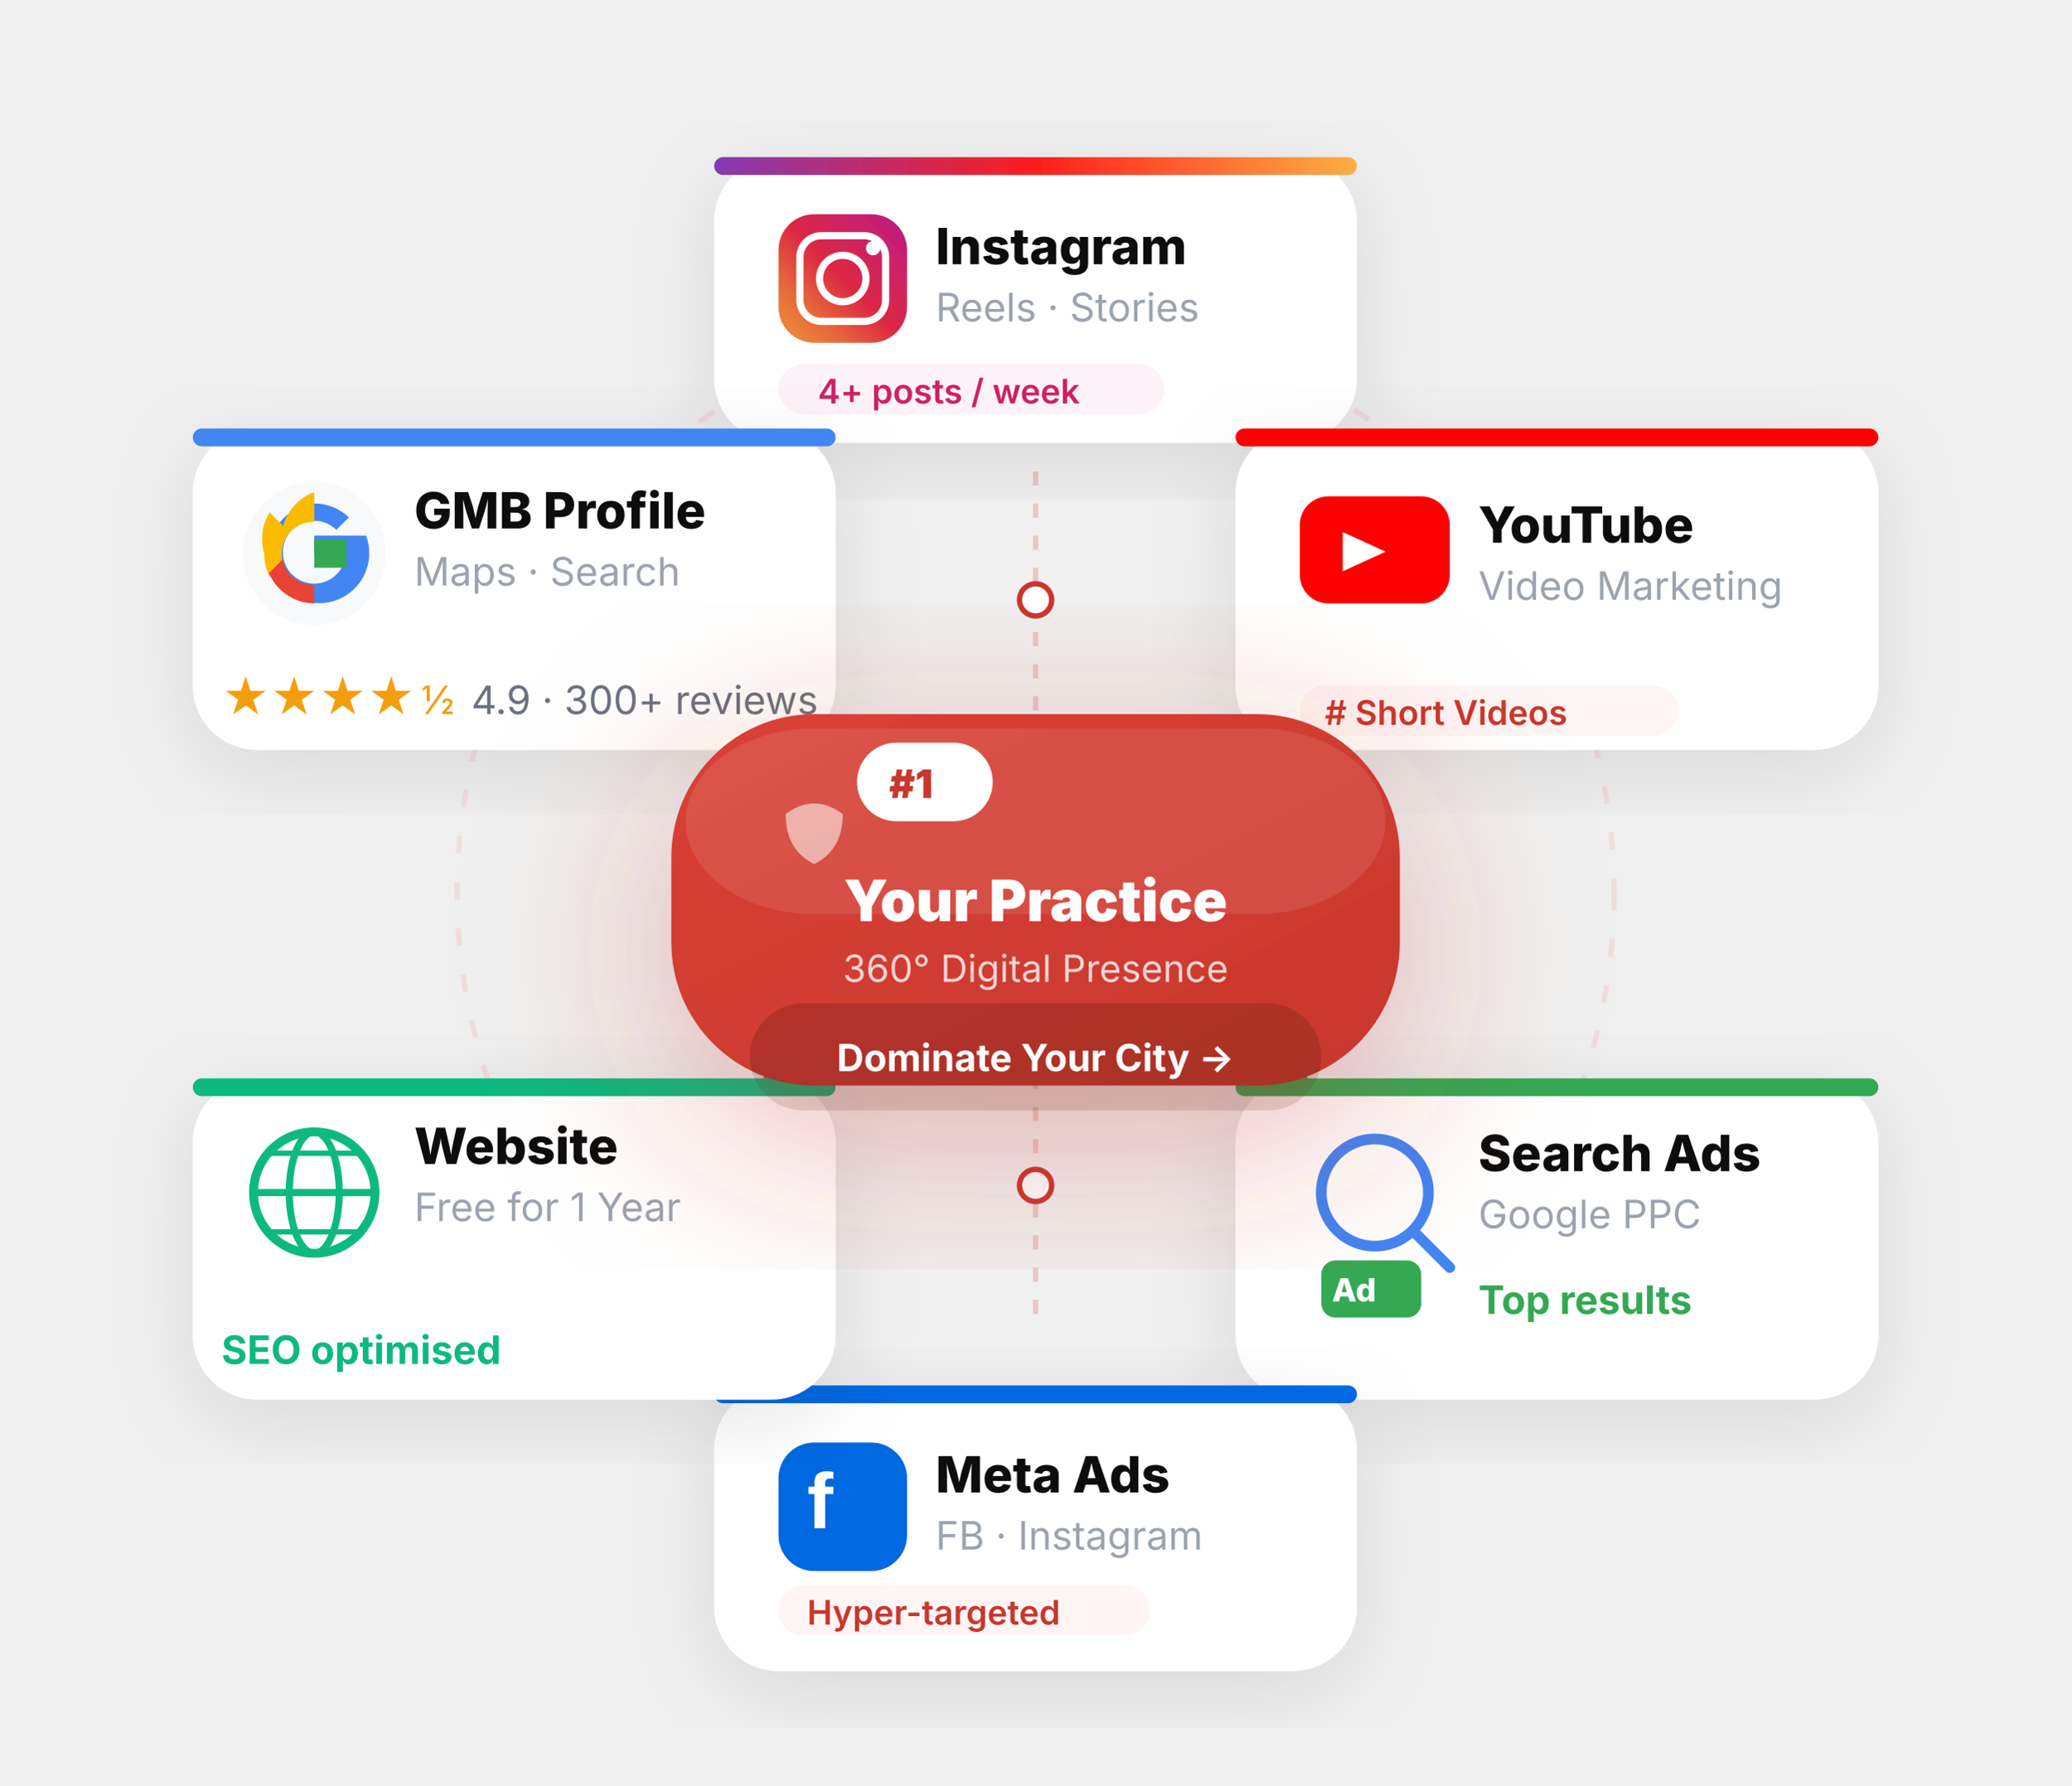
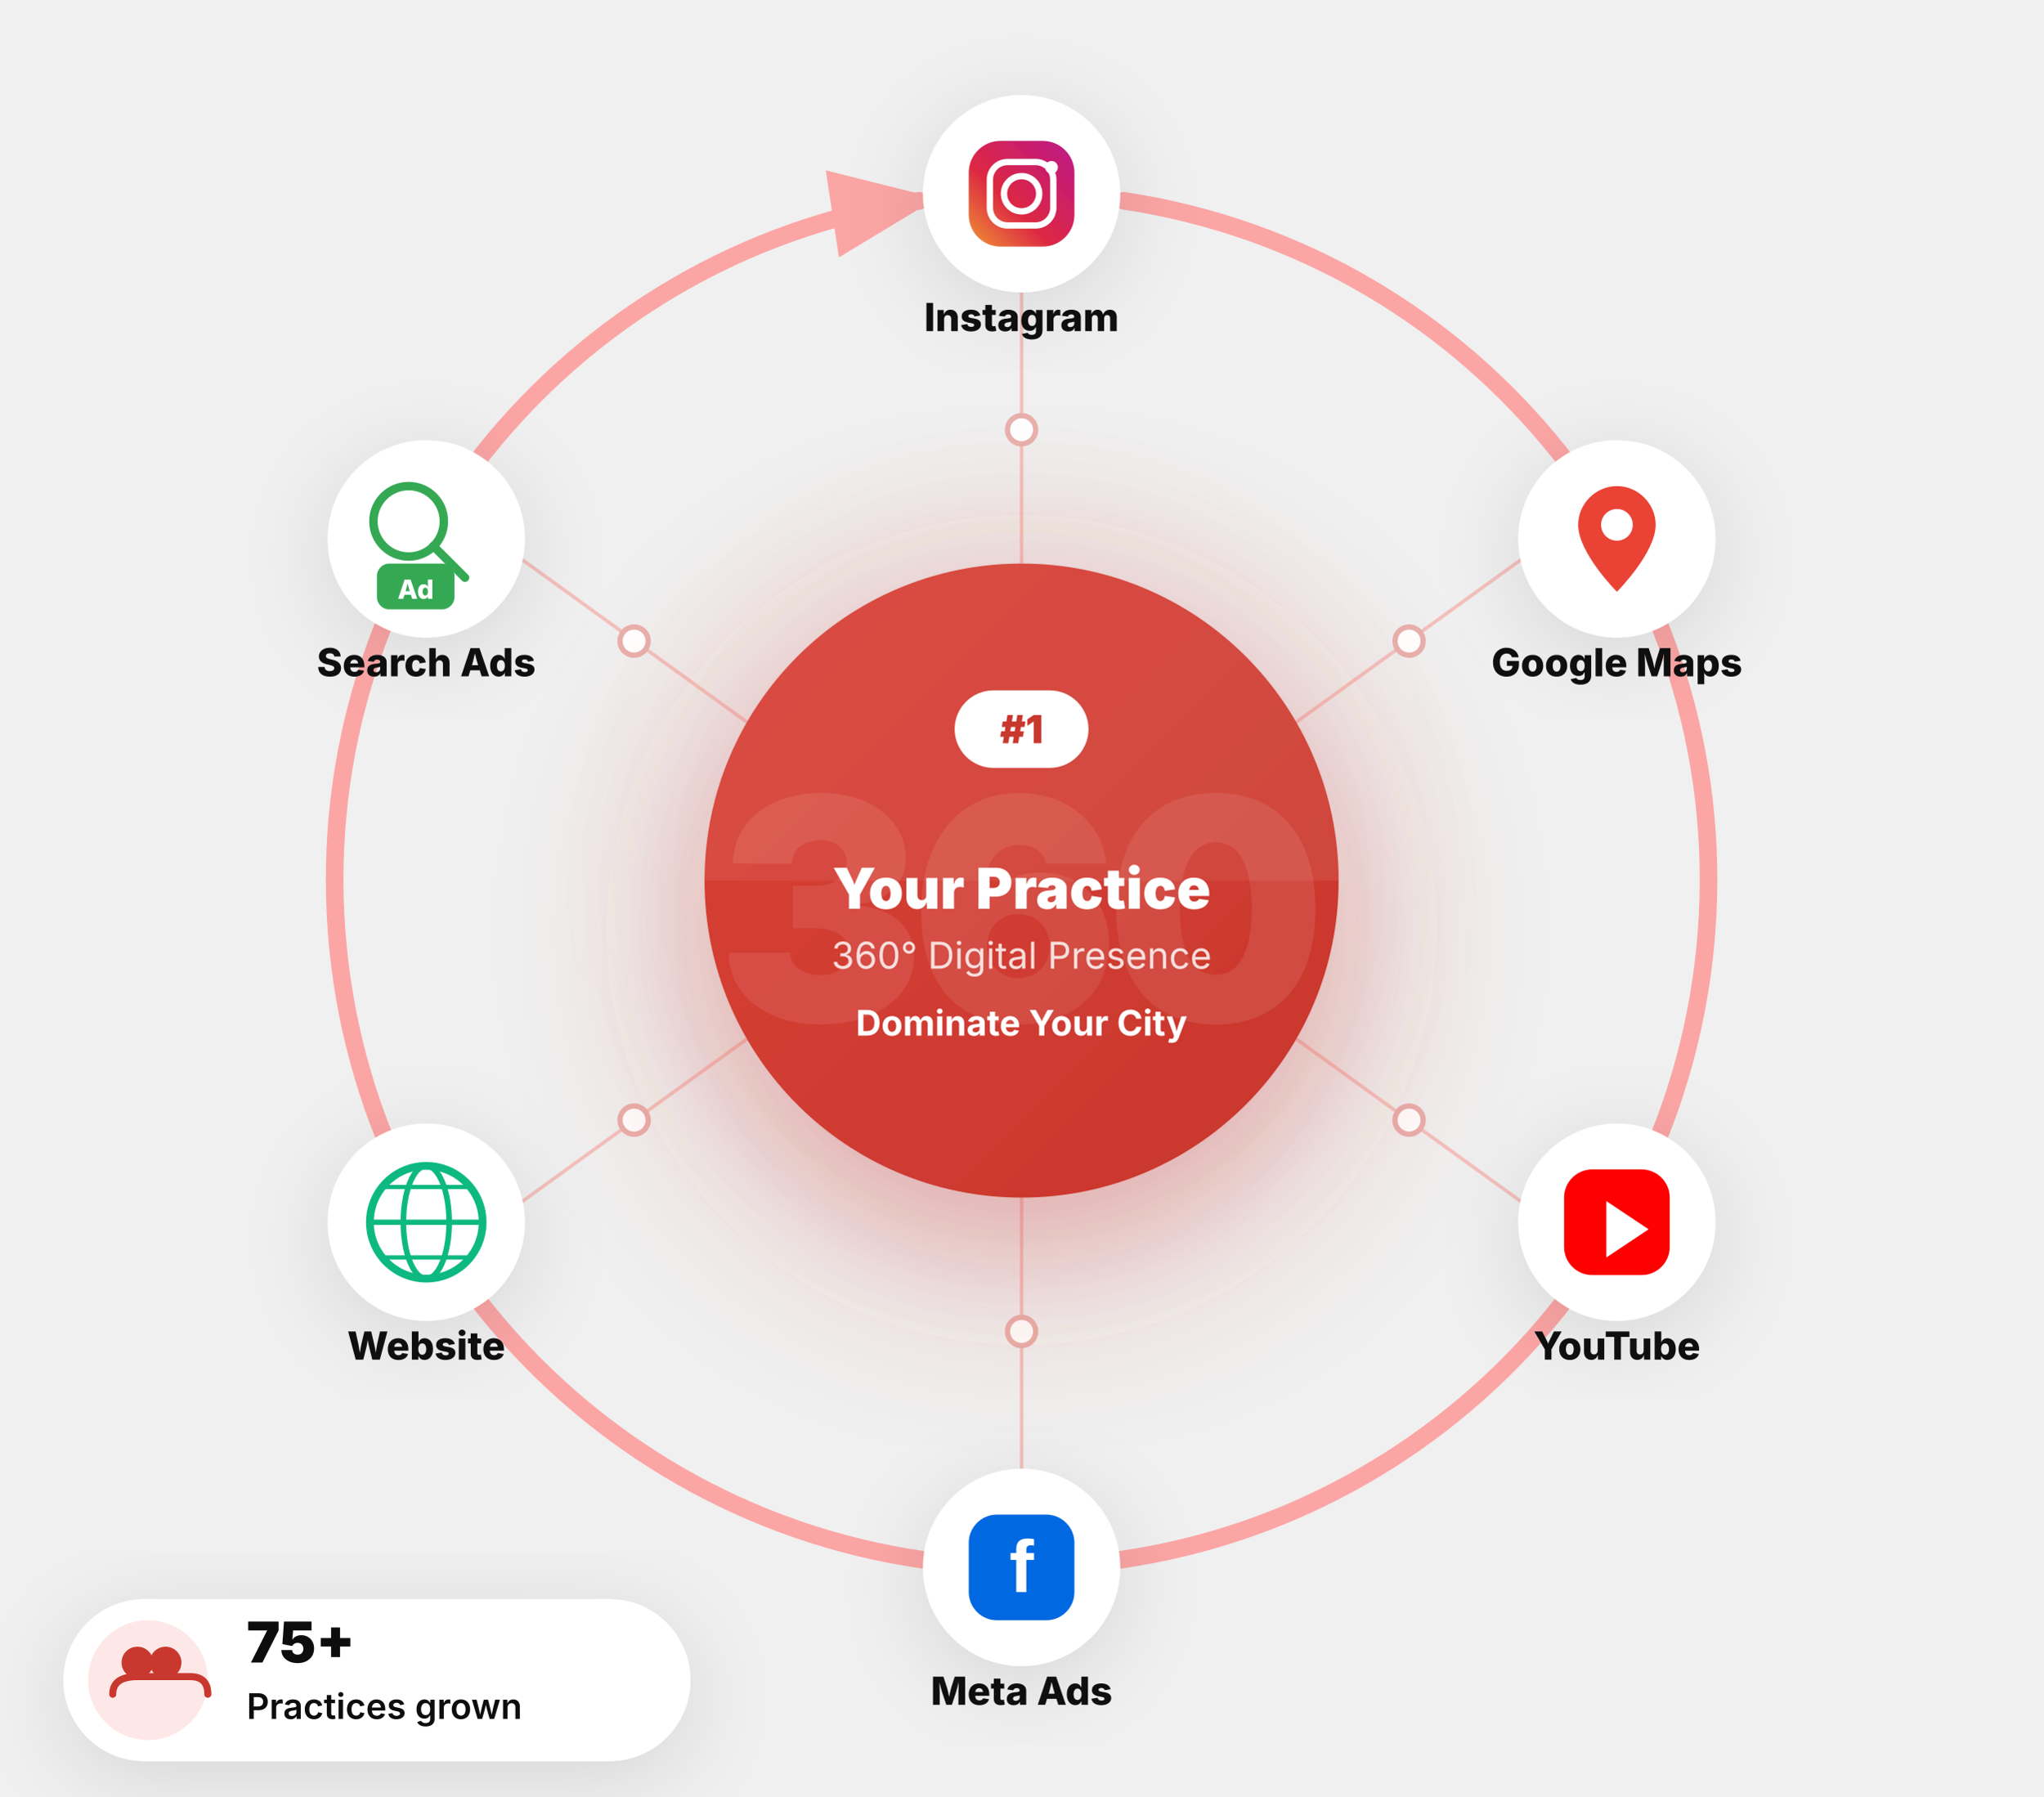
- <svg xmlns="http://www.w3.org/2000/svg" width="580" height="500" viewBox="0 0 580 500" fill="none">
+ <svg xmlns="http://www.w3.org/2000/svg" width="580" height="510" viewBox="0 0 580 510" fill="none">
  <defs>
-     <filter id="card-shadow" x="-20%" y="-20%" width="140%" height="140%">
-       <feDropShadow dx="0" dy="6" stdDeviation="12" flood-color="rgba(0,0,0,0.10)" />
+     <filter id="icon-sh" x="-40%" y="-40%" width="180%" height="180%">
+       <feDropShadow dx="0" dy="5" stdDeviation="12" flood-color="rgba(0,0,0,0.11)" />
    </filter>
-     <filter id="center-shadow" x="-40%" y="-40%" width="180%" height="180%">
-       <feDropShadow dx="0" dy="14" stdDeviation="28" flood-color="rgba(200,55,45,0.35)" />
+     <filter id="hub-sh" x="-50%" y="-50%" width="200%" height="200%">
+       <feDropShadow dx="0" dy="14" stdDeviation="28" flood-color="rgba(200,55,45,0.42)" />
    </filter>
-     <linearGradient id="center-grad" x1="0" y1="0" x2="1" y2="1">
+     <linearGradient id="hub-g" x1="0" y1="0" x2="1" y2="1">
      <stop stop-color="#d94035" />
      <stop offset="1" stop-color="#c8372d" />
    </linearGradient>
-     <linearGradient id="insta-bg" x1="0" y1="1" x2="1" y2="0">
+     <linearGradient id="insta-g" x1="0" y1="1" x2="1" y2="0">
      <stop stop-color="#f09433" />
-       <stop offset="0.25" stop-color="#e6683c" />
-       <stop offset="0.5" stop-color="#dc2743" />
-       <stop offset="0.75" stop-color="#cc2366" />
+       <stop offset="0.4" stop-color="#dc2743" />
      <stop offset="1" stop-color="#bc1888" />
    </linearGradient>
-     <linearGradient id="top-bar-insta" x1="0" y1="0" x2="1" y2="0">
-       <stop stop-color="#833ab4" />
-       <stop offset="0.5" stop-color="#fd1d1d" />
-       <stop offset="1" stop-color="#fcb045" />
-     </linearGradient>
+     <radialGradient id="hub-ambient" cx="50%" cy="50%" r="50%">
+       <stop offset="0%" stop-color="rgba(200,55,45,0.12)" />
+       <stop offset="100%" stop-color="rgba(200,55,45,0)" />
+     </radialGradient>
+     <clipPath id="hub-clip">
+       <circle cx="290" cy="250" r="90" />
+     </clipPath>
+     <marker id="arr" markerWidth="6" markerHeight="5" refX="5" refY="2.5" orient="auto">
+       <polygon points="0,0 6,2.5 0,5" fill="#fca5a5" />
+     </marker>
  </defs>
-   <circle cx="290" cy="250" r="162" fill="none" stroke="#f0dedd" stroke-width="1.5" stroke-dasharray="5 8" />
-   <line x1="290" y1="208" x2="290" y2="128" stroke="#e8c8c6" stroke-width="1.5" stroke-dasharray="4 5" />
-   <line x1="324" y1="222" x2="398" y2="168" stroke="#e8c8c6" stroke-width="1.5" stroke-dasharray="4 5" />
-   <line x1="324" y1="278" x2="398" y2="332" stroke="#e8c8c6" stroke-width="1.5" stroke-dasharray="4 5" />
-   <line x1="290" y1="292" x2="290" y2="372" stroke="#e8c8c6" stroke-width="1.5" stroke-dasharray="4 5" />
-   <line x1="256" y1="278" x2="182" y2="332" stroke="#e8c8c6" stroke-width="1.5" stroke-dasharray="4 5" />
-   <line x1="256" y1="222" x2="182" y2="168" stroke="#e8c8c6" stroke-width="1.5" stroke-dasharray="4 5" />
-   <circle cx="290" cy="168" r="4.5" fill="white" stroke="#c8372d" stroke-width="1.5" />
-   <circle cx="362" cy="195" r="4.5" fill="white" stroke="#c8372d" stroke-width="1.5" />
-   <circle cx="362" cy="305" r="4.5" fill="white" stroke="#c8372d" stroke-width="1.5" />
-   <circle cx="290" cy="332" r="4.5" fill="white" stroke="#c8372d" stroke-width="1.5" />
-   <circle cx="218" cy="305" r="4.5" fill="white" stroke="#c8372d" stroke-width="1.5" />
-   <circle cx="218" cy="195" r="4.5" fill="white" stroke="#c8372d" stroke-width="1.5" />
-   <g filter="url(#card-shadow)">
-     <rect x="200" y="44" width="180" height="80" rx="18" fill="white" />
-     <rect x="200" y="44" width="180" height="5" rx="2.5" fill="url(#top-bar-insta)" />
-     <rect x="218" y="60" width="36" height="36" rx="10" fill="url(#insta-bg)" />
-     <rect x="224" y="66" width="24" height="24" rx="6" fill="none" stroke="white" stroke-width="2" />
-     <circle cx="236" cy="78" r="6.5" fill="none" stroke="white" stroke-width="2" />
-     <circle cx="244.5" cy="69.5" r="2" fill="white" />
-     <text x="262" y="74" font-family="Inter,Arial,sans-serif" font-size="14" font-weight="800" fill="#111">Instagram</text>
-     <text x="262" y="90" font-family="Inter,Arial,sans-serif" font-size="11" fill="#9ca3af">Reels · Stories</text>
-     <rect x="218" y="102" width="108" height="14" rx="7" fill="#fdf2f8" />
-     <text x="229" y="113" font-family="Inter,Arial,sans-serif" font-size="9.5" font-weight="600" fill="#cc2366">4+ posts / week</text>
+   <circle cx="290" cy="250" r="130" fill="url(#hub-ambient)" />
+   <path d="M319,57 A195,195 0 1,1 261,57" fill="none" stroke="#fca5a5" stroke-width="5" stroke-linecap="round" marker-end="url(#arr)" />
+   <line x1="290" y1="160" x2="290" y2="83" stroke="#f3c0bc" stroke-width="1" />
+   <line x1="368" y1="205" x2="433" y2="158" stroke="#f3c0bc" stroke-width="1" />
+   <line x1="368" y1="295" x2="433" y2="342" stroke="#f3c0bc" stroke-width="1" />
+   <line x1="290" y1="340" x2="290" y2="417" stroke="#f3c0bc" stroke-width="1" />
+   <line x1="212" y1="295" x2="147" y2="342" stroke="#f3c0bc" stroke-width="1" />
+   <line x1="212" y1="205" x2="147" y2="158" stroke="#f3c0bc" stroke-width="1" />
+   <circle cx="290" cy="122" r="4" fill="white" stroke="#e8b0ac" stroke-width="1.5" />
+   <circle cx="400" cy="182" r="4" fill="white" stroke="#e8b0ac" stroke-width="1.5" />
+   <circle cx="400" cy="318" r="4" fill="white" stroke="#e8b0ac" stroke-width="1.5" />
+   <circle cx="290" cy="378" r="4" fill="white" stroke="#e8b0ac" stroke-width="1.5" />
+   <circle cx="180" cy="318" r="4" fill="white" stroke="#e8b0ac" stroke-width="1.5" />
+   <circle cx="180" cy="182" r="4" fill="white" stroke="#e8b0ac" stroke-width="1.5" />
+   <g filter="url(#icon-sh)">
+     <circle cx="290" cy="55" r="28" fill="white" />
+     <rect x="275" y="40" width="30" height="30" rx="9" fill="url(#insta-g)" />
+     <rect x="281" y="46" width="18" height="18" rx="5" fill="none" stroke="white" stroke-width="1.8" />
+     <circle cx="290" cy="55" r="5" fill="none" stroke="white" stroke-width="1.8" />
+     <circle cx="298.5" cy="47.5" r="1.8" fill="white" />
  </g>
-   <g filter="url(#card-shadow)">
-     <rect x="54" y="120" width="180" height="90" rx="18" fill="white" />
-     <rect x="54" y="120" width="180" height="5" rx="2.5" fill="#4285f4" />
-     <circle cx="88" cy="155" r="20" fill="#f8f9fa" />
-     <path d="M97 155h-9v-5h14.5A14 14 0 1 1 88 141a14 14 0 0 1 9.7 3.9l-3.5 3.5A8.8 8.8 0 1 0 96.8 155z" fill="#4285f4" />
-     <path d="M88 151v8h9v-8z" fill="#34a853" />
-     <path d="M79.3 147.3l-3.8-3.8A14 14 0 0 0 74 155a14 14 0 0 0 1.5 6.5l3.8-3.8A8.8 8.8 0 0 1 88 146.2v-8.4A14 14 0 0 0 79.3 147.3z" fill="#fbbc05" />
-     <path d="M88 169a14 14 0 0 1-12.7-8.5l3.8-3.8A8.8 8.8 0 0 0 88 163.8v5.2z" fill="#ea4335" />
-     <text x="116" y="148" font-family="Inter,Arial,sans-serif" font-size="14" font-weight="800" fill="#111">GMB Profile</text>
-     <text x="116" y="164" font-family="Inter,Arial,sans-serif" font-size="11" fill="#9ca3af">Maps · Search</text>
-     <text x="62" y="200" font-family="Inter,Arial,sans-serif" font-size="13" fill="#f59e0b">★★★★</text>
-     <text x="118" y="200" font-family="Inter,Arial,sans-serif" font-size="11" fill="#f59e0b">½</text>
-     <text x="132" y="200" font-family="Inter,Arial,sans-serif" font-size="11" fill="#6b7280"> 4.9 · 300+ reviews</text>
+   <text x="290" y="94" text-anchor="middle" font-family="Inter,Arial,sans-serif" font-size="11" font-weight="800" fill="#0f0f0f">Instagram</text>
+   <g filter="url(#icon-sh)">
+     <circle cx="459" cy="153" r="28" fill="white" />
+     <path d="M459 138 C453 138 448 143 448 149 C448 157 459 168 459 168 C459 168 470 157 470 149 C470 143 465 138 459 138Z" fill="#ea4335" />
+     <circle cx="459" cy="149" r="4.5" fill="white" />
  </g>
-   <g filter="url(#card-shadow)">
-     <rect x="346" y="120" width="180" height="90" rx="18" fill="white" />
-     <rect x="346" y="120" width="180" height="5" rx="2.5" fill="#ff0000" />
-     <rect x="364" y="139" width="42" height="30" rx="8" fill="#ff0000" />
-     <polygon points="376,149 376,160 388,154.5" fill="white" />
-     <text x="414" y="152" font-family="Inter,Arial,sans-serif" font-size="14" font-weight="800" fill="#111">YouTube</text>
-     <text x="414" y="168" font-family="Inter,Arial,sans-serif" font-size="11" fill="#9ca3af">Video Marketing</text>
-     <rect x="364" y="192" width="106" height="14" rx="7" fill="#fff5f5" />
-     <text x="371" y="203" font-family="Inter,Arial,sans-serif" font-size="9.5" font-weight="600" fill="#c8372d">#  Short Videos</text>
+   <text x="459" y="192" text-anchor="middle" font-family="Inter,Arial,sans-serif" font-size="11" font-weight="800" fill="#0f0f0f">Google Maps</text>
+   <g filter="url(#icon-sh)">
+     <circle cx="459" cy="347" r="28" fill="white" />
+     <rect x="444" y="332" width="30" height="30" rx="8" fill="#ff0000" />
+     <polygon points="456,341 456,357 468,349" fill="white" />
  </g>
-   <g filter="url(#card-shadow)">
-     <rect x="346" y="302" width="180" height="90" rx="18" fill="white" />
-     <rect x="346" y="302" width="180" height="5" rx="2.5" fill="#34a853" />
-     <circle cx="385" cy="334" r="15" fill="none" stroke="#4285f4" stroke-width="3" />
-     <line x1="396" y1="345" x2="406" y2="355" stroke="#4285f4" stroke-width="3" stroke-linecap="round" />
-     <rect x="370" y="353" width="28" height="16" rx="4" fill="#34a853" />
-     <text x="373" y="364.5" font-family="Inter,Arial,sans-serif" font-size="9" font-weight="800" fill="white">Ad</text>
-     <text x="414" y="328" font-family="Inter,Arial,sans-serif" font-size="14" font-weight="800" fill="#111">Search Ads</text>
-     <text x="414" y="344" font-family="Inter,Arial,sans-serif" font-size="11" fill="#9ca3af">Google PPC</text>
-     <text x="414" y="368" font-family="Inter,Arial,sans-serif" font-size="11" font-weight="700" fill="#34a853">Top results</text>
+   <text x="459" y="386" text-anchor="middle" font-family="Inter,Arial,sans-serif" font-size="11" font-weight="800" fill="#0f0f0f">YouTube</text>
+   <g filter="url(#icon-sh)">
+     <circle cx="290" cy="445" r="28" fill="white" />
+     <rect x="275" y="430" width="30" height="30" rx="8" fill="#0668e1" />
+     <text x="290" y="452" text-anchor="middle" font-family="Arial,sans-serif" font-size="21" font-weight="900" fill="white">f</text>
  </g>
-   <g filter="url(#card-shadow)">
-     <rect x="200" y="388" width="180" height="80" rx="18" fill="white" />
-     <rect x="200" y="388" width="180" height="5" rx="2.5" fill="#0668e1" />
-     <rect x="218" y="404" width="36" height="36" rx="10" fill="#0668e1" />
-     <text x="226" y="428" font-family="Arial,sans-serif" font-size="22" font-weight="900" fill="white">f</text>
-     <text x="262" y="418" font-family="Inter,Arial,sans-serif" font-size="14" font-weight="800" fill="#111">Meta Ads</text>
-     <text x="262" y="434" font-family="Inter,Arial,sans-serif" font-size="11" fill="#9ca3af">FB · Instagram</text>
-     <rect x="218" y="444" width="104" height="14" rx="7" fill="#fff5f5" />
-     <text x="226" y="455" font-family="Inter,Arial,sans-serif" font-size="9.5" font-weight="600" fill="#c8372d">Hyper-targeted</text>
+   <text x="290" y="484" text-anchor="middle" font-family="Inter,Arial,sans-serif" font-size="11" font-weight="800" fill="#0f0f0f">Meta Ads</text>
+   <g filter="url(#icon-sh)">
+     <circle cx="121" cy="347" r="28" fill="white" />
+     <circle cx="121" cy="347" r="16" fill="none" stroke="#10b981" stroke-width="2.2" />
+     <ellipse cx="121" cy="347" rx="6.5" ry="16" fill="none" stroke="#10b981" stroke-width="1.6" />
+     <line x1="105" y1="347" x2="137" y2="347" stroke="#10b981" stroke-width="1.5" />
+     <line x1="108" y1="337" x2="134" y2="337" stroke="#10b981" stroke-width="1.2" />
+     <line x1="108" y1="357" x2="134" y2="357" stroke="#10b981" stroke-width="1.2" />
  </g>
-   <g filter="url(#card-shadow)">
-     <rect x="54" y="302" width="180" height="90" rx="18" fill="white" />
-     <rect x="54" y="302" width="180" height="5" rx="2.5" fill="#10b981" />
-     <circle cx="88" cy="334" r="17" fill="none" stroke="#10b981" stroke-width="2.5" />
-     <ellipse cx="88" cy="334" rx="7" ry="17" fill="none" stroke="#10b981" stroke-width="2" />
-     <line x1="71" y1="334" x2="105" y2="334" stroke="#10b981" stroke-width="2" />
-     <line x1="74" y1="323" x2="102" y2="323" stroke="#10b981" stroke-width="1.5" />
-     <line x1="74" y1="345" x2="102" y2="345" stroke="#10b981" stroke-width="1.5" />
-     <text x="116" y="326" font-family="Inter,Arial,sans-serif" font-size="14" font-weight="800" fill="#111">Website</text>
-     <text x="116" y="342" font-family="Inter,Arial,sans-serif" font-size="11" fill="#9ca3af">Free for 1 Year</text>
-     <text x="62" y="382" font-family="Inter,Arial,sans-serif" font-size="11" font-weight="700" fill="#10b981">SEO optimised</text>
+   <text x="121" y="386" text-anchor="middle" font-family="Inter,Arial,sans-serif" font-size="11" font-weight="800" fill="#0f0f0f">Website</text>
+   <g filter="url(#icon-sh)">
+     <circle cx="121" cy="153" r="28" fill="white" />
+     <circle cx="116" cy="148" r="10" fill="none" stroke="#34a853" stroke-width="2.4" />
+     <line x1="123" y1="155" x2="132" y2="164" stroke="#34a853" stroke-width="2.4" stroke-linecap="round" />
+     <rect x="107" y="160" width="22" height="13" rx="3.5" fill="#34a853" />
+     <text x="118" y="170" text-anchor="middle" font-family="Inter,Arial,sans-serif" font-size="7.5" font-weight="800" fill="white">Ad</text>
  </g>
-   <g filter="url(#center-shadow)">
-     <rect x="188" y="200" width="204" height="104" rx="40" fill="url(#center-grad)" />
-     <rect x="192" y="204" width="196" height="52" rx="36" fill="rgba(255,255,255,0.10)" />
-     <path d="M220 228 Q228 222 236 228 Q236 238 228 242 Q220 238 220 228Z" fill="rgba(255,255,255,0.55)" />
-     <rect x="240" y="208" width="38" height="22" rx="11" fill="white" />
-     <text x="249" y="223.5" font-family="Inter,Arial,sans-serif" font-size="11" font-weight="900" fill="#c8372d">#1</text>
-     <text x="290" y="258" font-family="Inter,Arial,sans-serif" font-size="16" font-weight="900" fill="white" text-anchor="middle">Your Practice</text>
-     <text x="290" y="275" font-family="Inter,Arial,sans-serif" font-size="10.5" fill="rgba(255,255,255,0.78)" text-anchor="middle">360° Digital Presence</text>
-     <rect x="210" y="281" width="160" height="30" rx="15" fill="rgba(0,0,0,0.15)" />
-     <text x="290" y="300" font-family="Inter,Arial,sans-serif" font-size="10.5" font-weight="700" fill="white" text-anchor="middle">Dominate Your City  →</text>
+   <text x="121" y="192" text-anchor="middle" font-family="Inter,Arial,sans-serif" font-size="11" font-weight="800" fill="#0f0f0f">Search Ads</text>
+   <g filter="url(#icon-sh)">
+     <rect x="18" y="454" width="178" height="46" rx="23" fill="white" />
+     <circle cx="42" cy="477" r="17" fill="#fde8e7" />
+     <circle cx="39" cy="472" r="4.5" fill="#c8372d" />
+     <circle cx="47" cy="472" r="4.5" fill="#c8372d" />
+     <path d="M32 481 Q32 476 39 476 Q47 476 54 476 Q59 476 59 481" stroke="#c8372d" stroke-width="2" fill="none" stroke-linecap="round" />
+     <text x="70" y="472" font-family="Inter,Arial,sans-serif" font-size="16" font-weight="900" fill="#0f0f0f">75+</text>
+     <text x="70" y="488" font-family="Inter,Arial,sans-serif" font-size="10" font-weight="600" fill="#0f0f0f">Practices grown</text>
+   </g>
+   <g filter="url(#hub-sh)">
+     <circle cx="290" cy="250" r="90" fill="url(#hub-g)" />
+     <g clip-path="url(#hub-clip)">
+       <text x="290" y="290" text-anchor="middle" font-family="Inter,Arial,sans-serif" font-size="88" font-weight="900" fill="rgba(255,255,255,0.09)" letter-spacing="-4">360</text>
+       <path d="M200,250 A90,90 0 0,1 380,250 Z" fill="rgba(255,255,255,0.07)" />
+     </g>
+     <rect x="271" y="196" width="38" height="22" rx="11" fill="white" />
+     <text x="290" y="211" text-anchor="middle" font-family="Inter,Arial,sans-serif" font-size="11" font-weight="900" fill="#c8372d">#1</text>
+     <text x="290" y="258" text-anchor="middle" font-family="Inter,Arial,sans-serif" font-size="16" font-weight="900" fill="white">Your Practice</text>
+     <text x="290" y="275" text-anchor="middle" font-family="Inter,Arial,sans-serif" font-size="10.5" fill="rgba(255,255,255,0.82)">360° Digital Presence</text>
+     <text x="290" y="294" text-anchor="middle" font-family="Inter,Arial,sans-serif" font-size="10" font-weight="700" fill="white">Dominate Your City</text>
  </g>
</svg>
